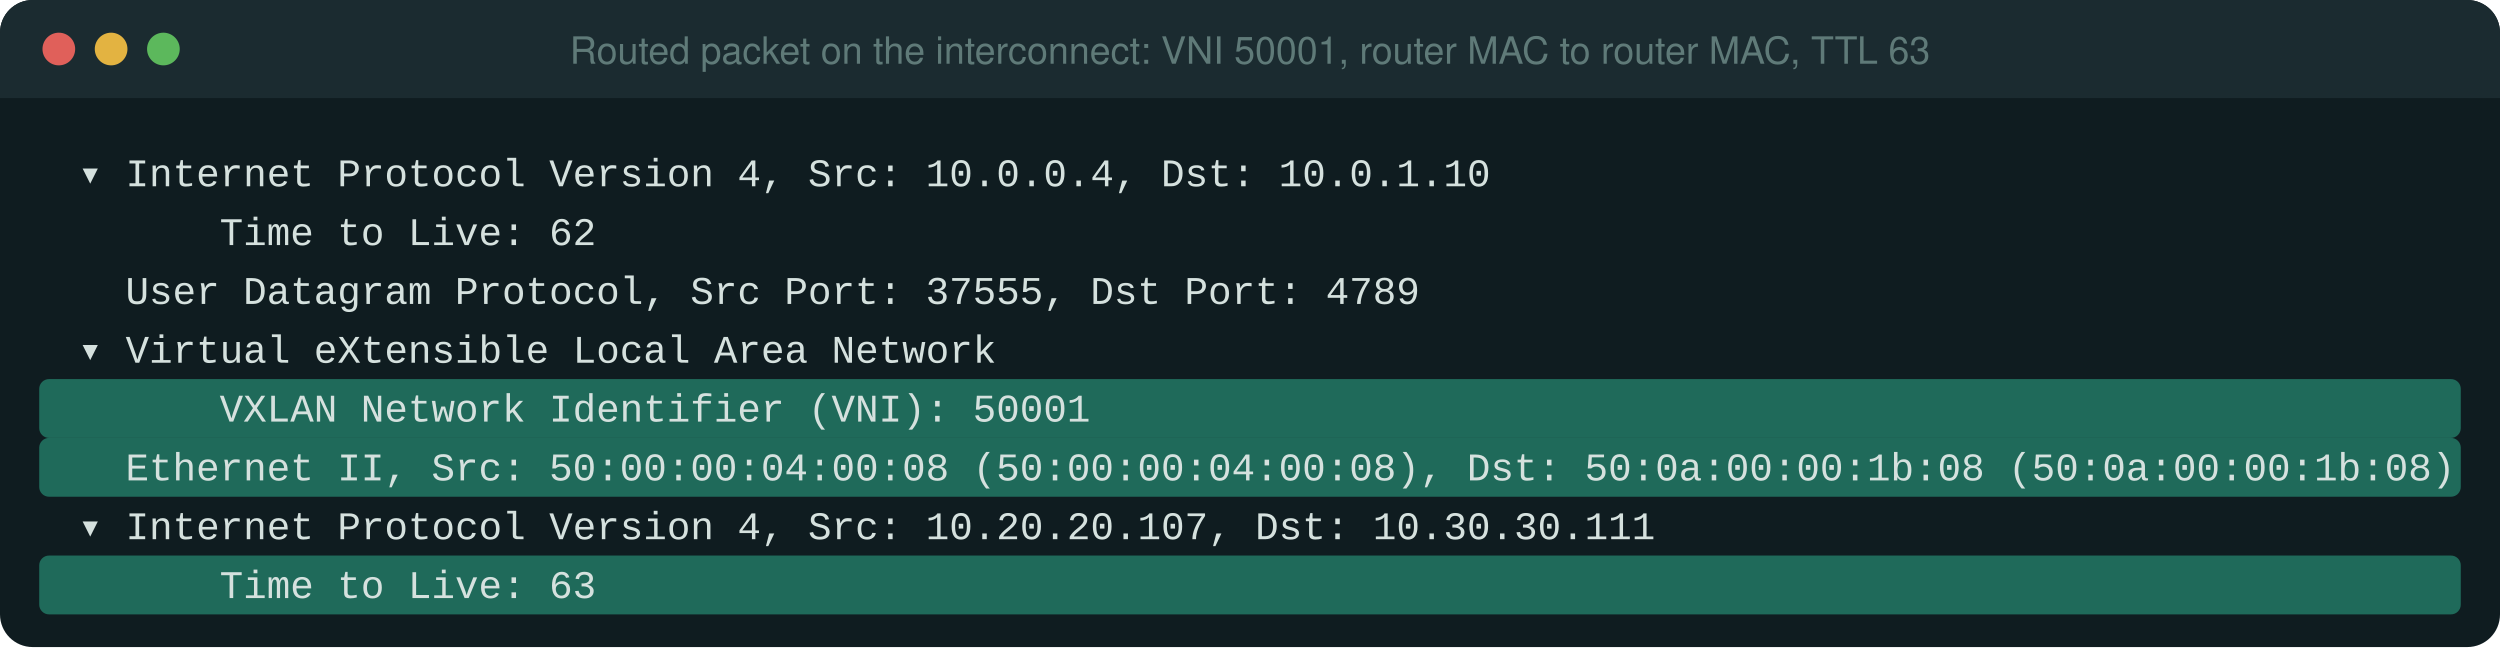
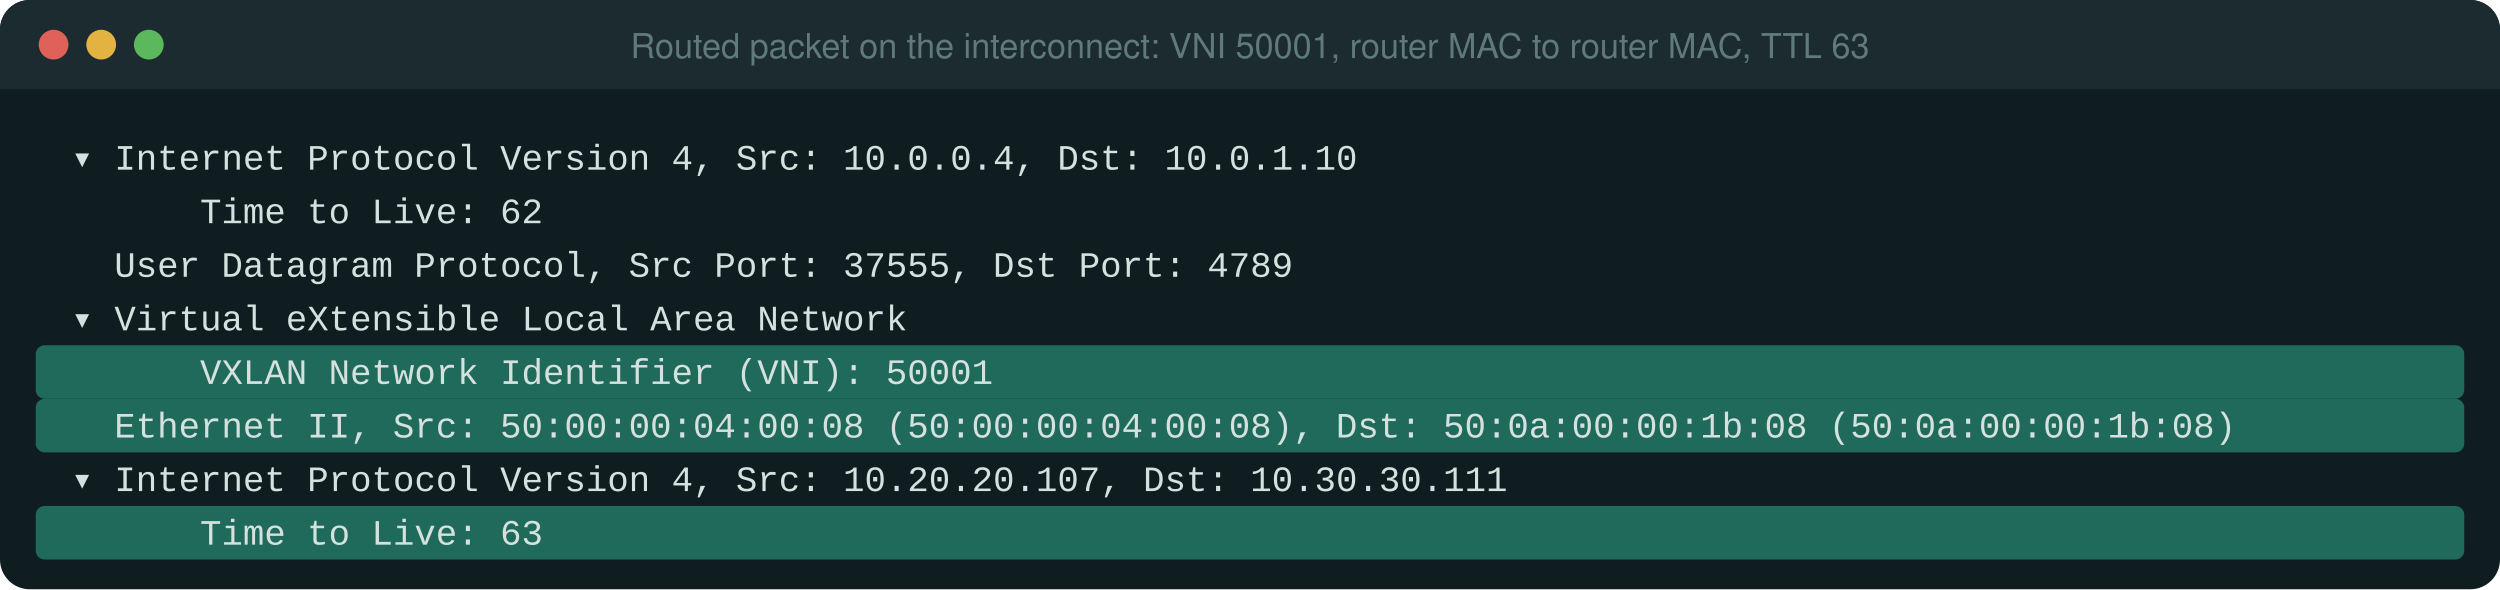
- <svg xmlns="http://www.w3.org/2000/svg" width="765" height="198" viewBox="0 0 765 198">
-   <rect width="765" height="198" rx="10" fill="#0f1c20" />
-   <path d="M0 10a10 10 0 0 1 10-10h745a10 10 0 0 1 10 10v20h-765z" fill="#1b2b30" />
+ <svg xmlns="http://www.w3.org/2000/svg" width="840" height="198" viewBox="0 0 840 198">
+   <rect width="840" height="198" rx="10" fill="#0f1c20" />
+   <path d="M0 10a10 10 0 0 1 10-10h820a10 10 0 0 1 10 10v20h-840z" fill="#1b2b30" />
  <circle cx="18" cy="15" r="5" fill="#e0605a" />
  <circle cx="34" cy="15" r="5" fill="#e3b341" />
  <circle cx="50" cy="15" r="5" fill="#5cb85c" />
-   <text x="382.5" y="19.5" font-family="Poppins, Helvetica, Arial, sans-serif" font-size="11.5" fill="#5f7a78" text-anchor="middle">Routed packet on the interconnect: VNI 50001, router MAC to router MAC, TTL 63</text>
+   <text x="420.0" y="19.5" font-family="Poppins, Helvetica, Arial, sans-serif" font-size="11.5" fill="#5f7a78" text-anchor="middle">Routed packet on the interconnect: VNI 50001, router MAC to router MAC, TTL 63</text>
  <text x="24" y="57" font-family="JetBrains Mono, SFMono-Regular, Menlo, Consolas, 'Liberation Mono', monospace" font-size="12" fill="#d5e1de" xml:space="preserve">▾ Internet Protocol Version 4, Src: 10.0.0.4, Dst: 10.0.1.10</text>
  <text x="24" y="75" font-family="JetBrains Mono, SFMono-Regular, Menlo, Consolas, 'Liberation Mono', monospace" font-size="12" fill="#d5e1de" xml:space="preserve">      Time to Live: 62</text>
  <text x="24" y="93" font-family="JetBrains Mono, SFMono-Regular, Menlo, Consolas, 'Liberation Mono', monospace" font-size="12" fill="#d5e1de" xml:space="preserve">  User Datagram Protocol, Src Port: 37555, Dst Port: 4789</text>
  <text x="24" y="111" font-family="JetBrains Mono, SFMono-Regular, Menlo, Consolas, 'Liberation Mono', monospace" font-size="12" fill="#d5e1de" xml:space="preserve">▾ Virtual eXtensible Local Area Network</text>
-   <rect x="12" y="116" width="741" height="18" rx="3" fill="#1f6a5a" />
+   <rect x="12" y="116" width="816" height="18" rx="3" fill="#1f6a5a" />
  <text x="24" y="129" font-family="JetBrains Mono, SFMono-Regular, Menlo, Consolas, 'Liberation Mono', monospace" font-size="12" fill="#d5e1de" xml:space="preserve">      VXLAN Network Identifier (VNI): 50001</text>
-   <rect x="12" y="134" width="741" height="18" rx="3" fill="#1f6a5a" />
+   <rect x="12" y="134" width="816" height="18" rx="3" fill="#1f6a5a" />
  <text x="24" y="147" font-family="JetBrains Mono, SFMono-Regular, Menlo, Consolas, 'Liberation Mono', monospace" font-size="12" fill="#d5e1de" xml:space="preserve">  Ethernet II, Src: 50:00:00:04:00:08 (50:00:00:04:00:08), Dst: 50:0a:00:00:1b:08 (50:0a:00:00:1b:08)</text>
  <text x="24" y="165" font-family="JetBrains Mono, SFMono-Regular, Menlo, Consolas, 'Liberation Mono', monospace" font-size="12" fill="#d5e1de" xml:space="preserve">▾ Internet Protocol Version 4, Src: 10.20.20.107, Dst: 10.30.30.111</text>
-   <rect x="12" y="170" width="741" height="18" rx="3" fill="#1f6a5a" />
+   <rect x="12" y="170" width="816" height="18" rx="3" fill="#1f6a5a" />
  <text x="24" y="183" font-family="JetBrains Mono, SFMono-Regular, Menlo, Consolas, 'Liberation Mono', monospace" font-size="12" fill="#d5e1de" xml:space="preserve">      Time to Live: 63</text>
</svg>
